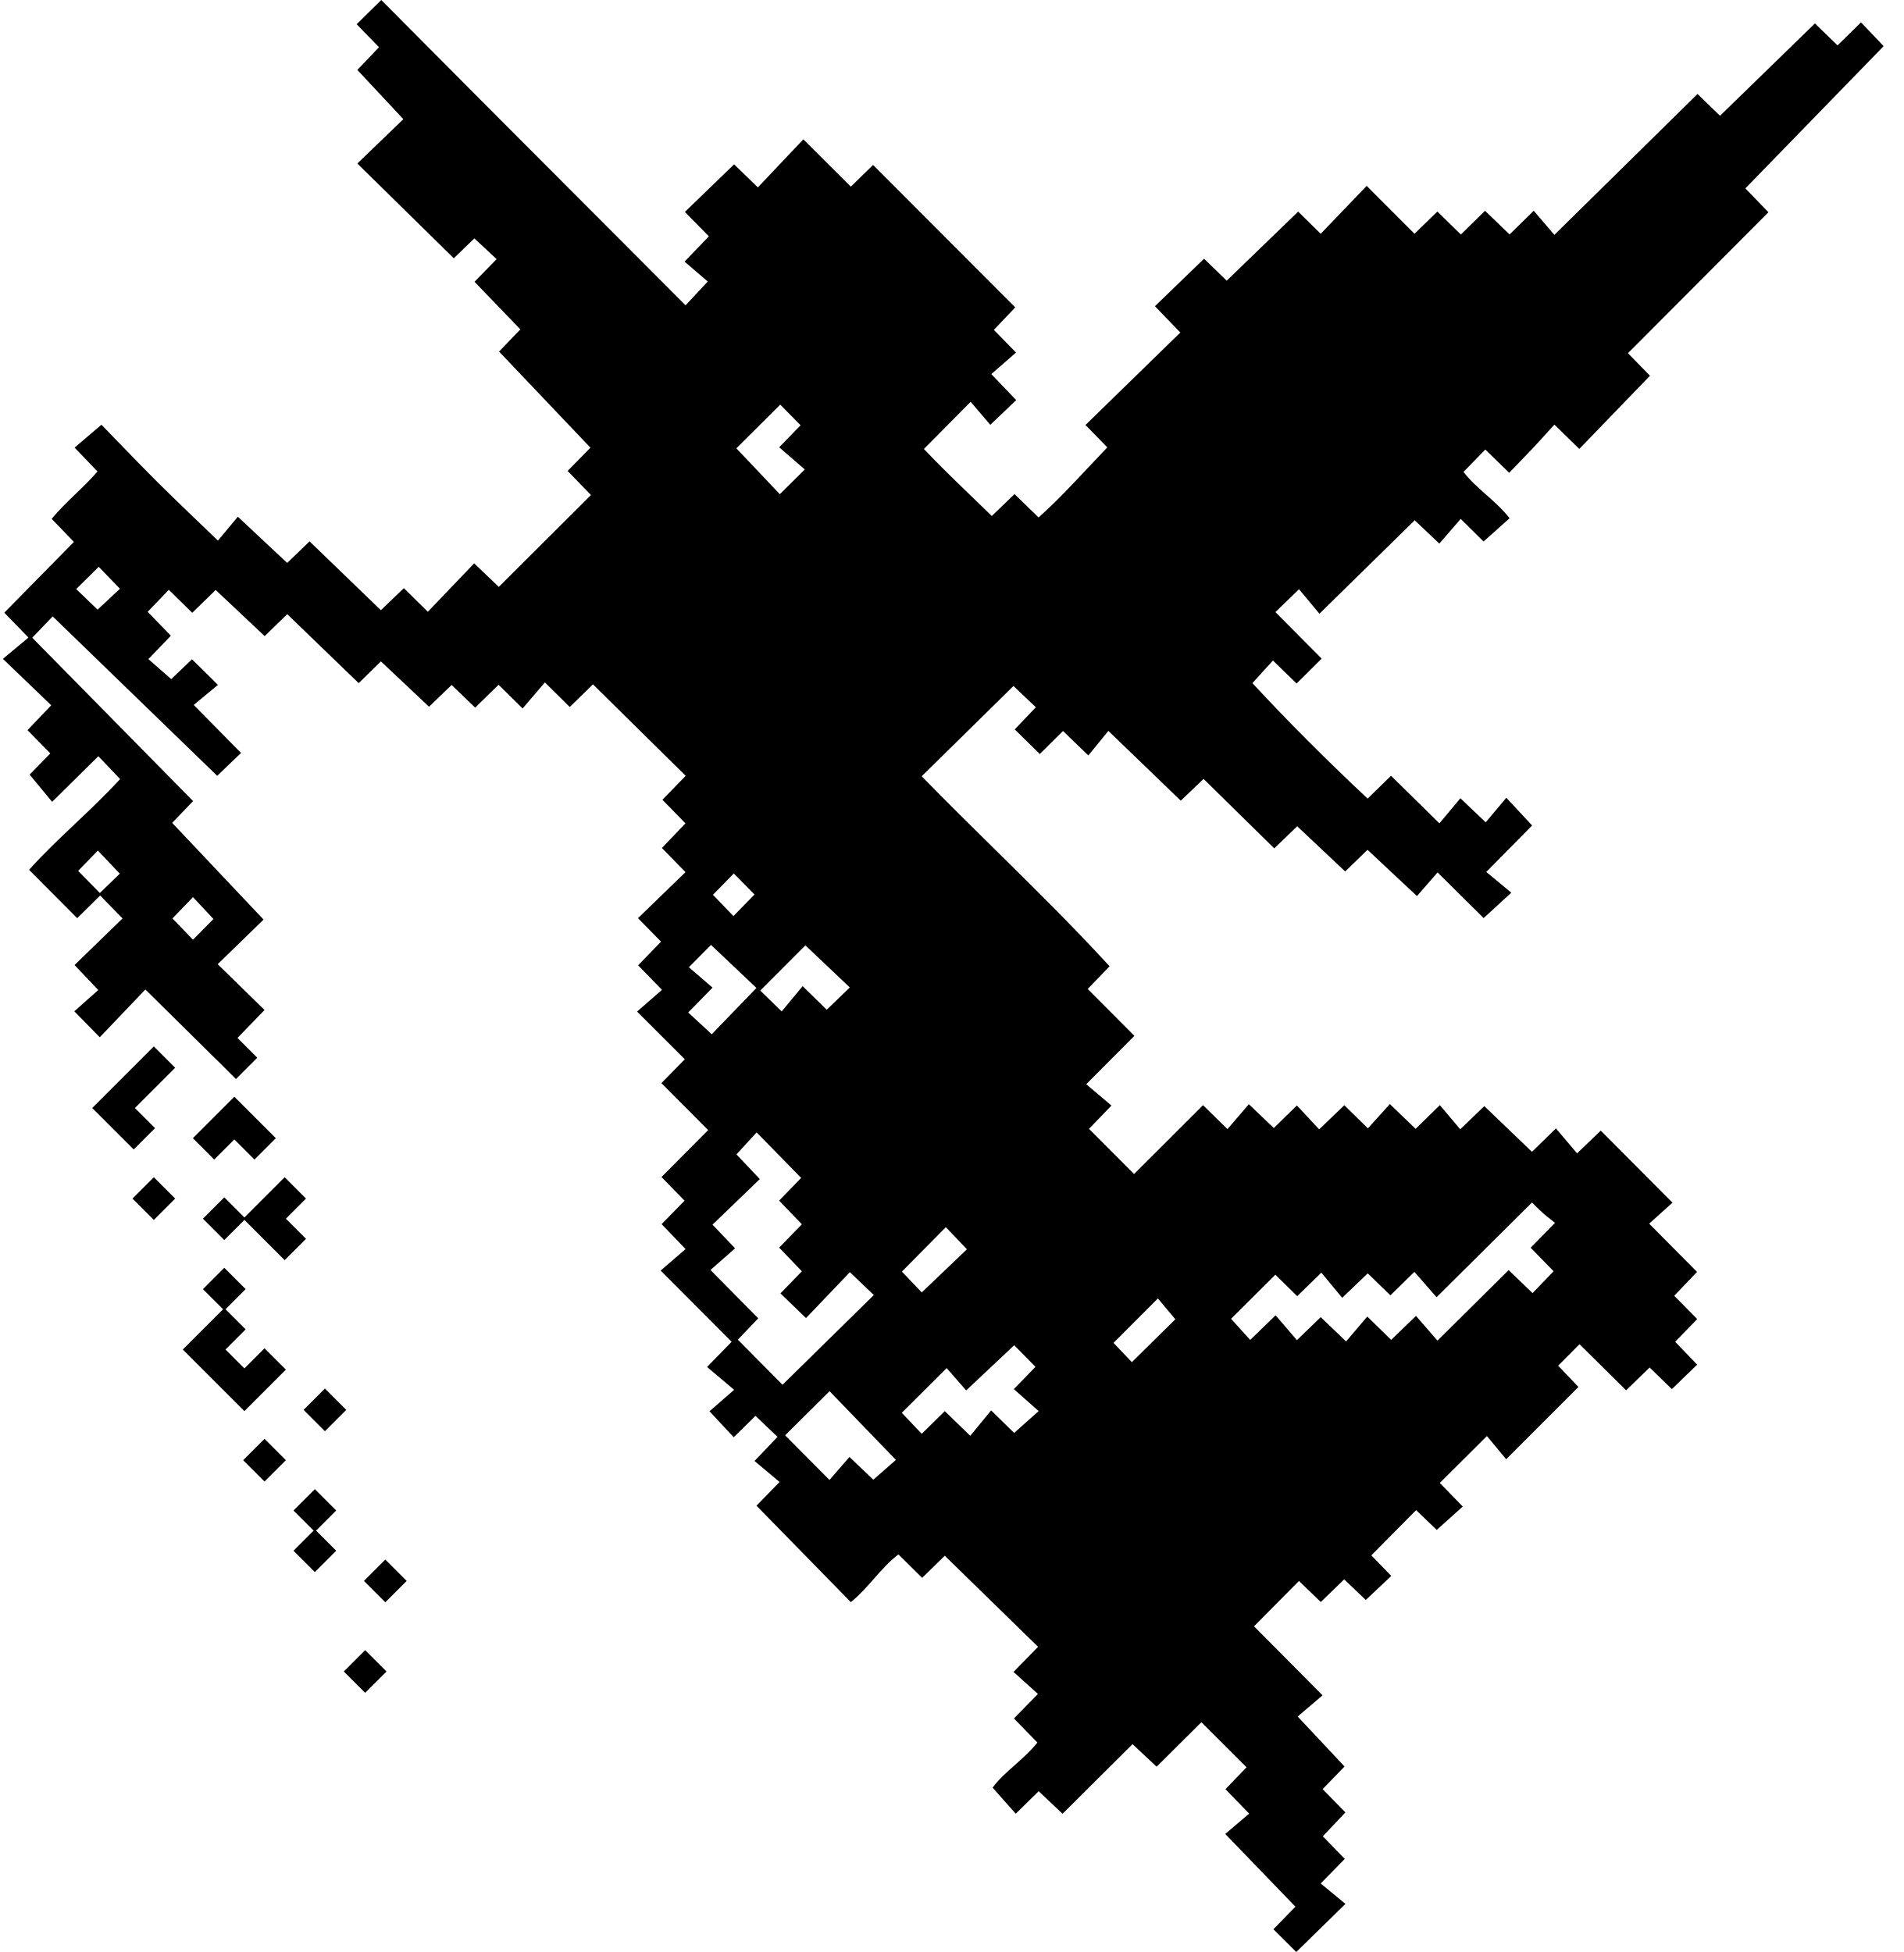
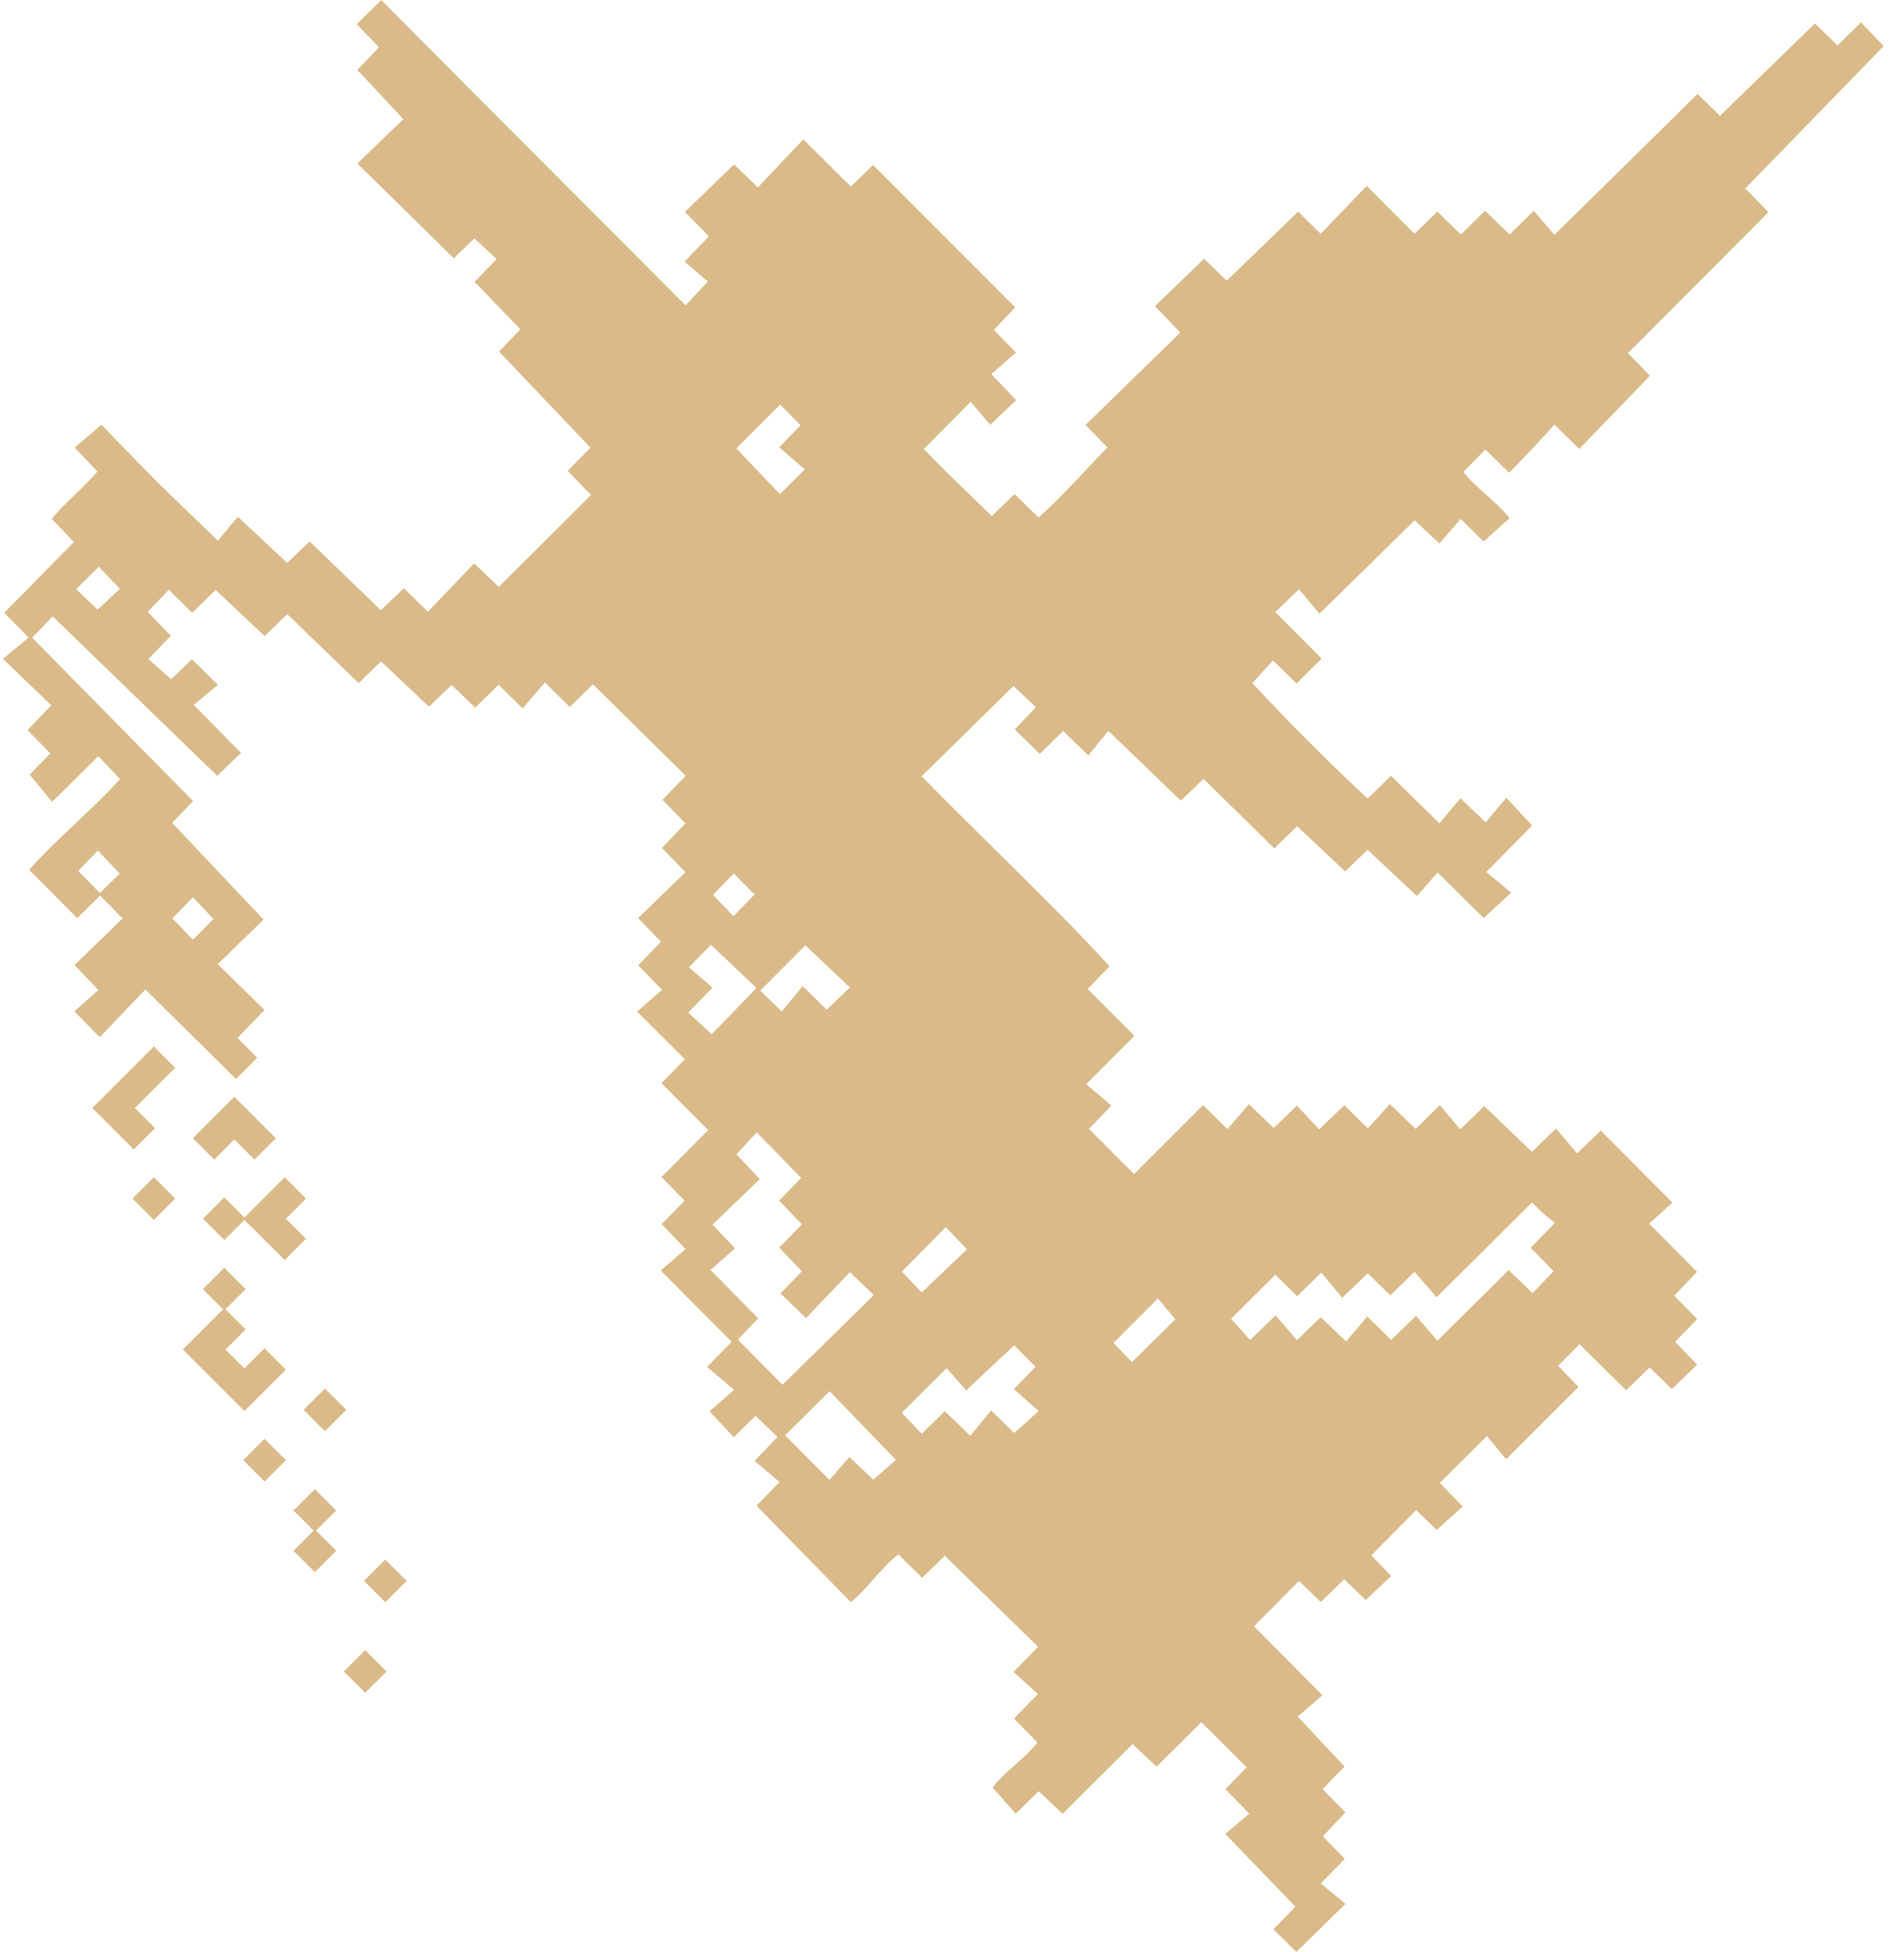
- <svg xmlns="http://www.w3.org/2000/svg" width="78" height="80" viewBox="0 0 78 80" fill="none" class="text-sage w-[27px] h-[27px]">
-   <path fill-rule="evenodd" clip-rule="evenodd" d="M28.972 56.023L30.08 56.96L29.071 57.839L30.065 58.903L30.956 58.027L31.859 58.888L30.916 59.876L31.943 60.737L30.997 61.709L34.863 65.662C35.219 65.373 35.514 65.038 35.807 64.705C36.121 64.349 36.431 63.996 36.812 63.705L37.786 64.666L38.712 63.76L42.535 67.492L41.528 68.522L42.529 69.424L41.547 70.429L42.507 71.417C42.222 71.772 41.89 72.066 41.571 72.349C41.235 72.646 40.913 72.932 40.672 73.264L41.62 74.333L42.559 73.41L43.538 74.336L46.406 71.481L47.392 72.406L49.227 70.582L51.078 72.429L50.213 73.326L51.184 74.329L50.204 75.162L53.08 78.143L52.177 79.068L53.115 80L55.129 78.028L54.116 77.192L55.102 76.184L54.202 75.258L55.128 74.28L54.194 73.325L55.093 72.398L53.172 70.349L54.191 69.481L51.384 66.652L53.224 64.794L54.119 65.656L55.077 64.728L55.963 65.573L57.007 64.588L56.19 63.744L58.026 61.89L58.869 62.702L59.936 61.744L58.995 60.776L60.926 58.855L61.716 59.805L64.676 56.843L63.845 55.971L64.72 55.09L66.63 56.981L67.593 56.044L68.504 56.931L69.54 55.929L68.639 54.99L69.543 54.061L68.602 53.105L69.536 52.127L67.574 50.149L68.53 49.289L65.591 46.337L64.62 47.269L63.754 46.246L62.772 47.206L60.819 45.333L59.833 46.282L58.997 45.292L58.005 46.264L56.949 45.249L56.049 46.244L55.083 45.296L54.052 46.286L53.14 45.305L52.194 46.231L51.172 45.255L50.295 46.275L49.294 45.294L46.469 48.116L44.621 46.264L45.541 45.31L44.508 44.435L46.482 42.453L44.569 40.532L45.465 39.601C43.945 37.945 42.356 36.379 40.766 34.812C39.761 33.821 38.756 32.83 37.766 31.815L41.527 28.114L42.444 28.986L41.579 29.893L42.605 30.902L43.557 29.959L44.595 30.961L45.415 29.954L48.382 32.815L49.316 31.923L52.213 34.769L53.153 33.863L55.119 35.716L56.034 34.828L58.06 36.724L58.904 35.755L60.792 37.626L61.925 36.585L60.9 35.736L62.778 33.832L61.722 32.695L60.876 33.702L59.839 32.715L58.98 33.744L56.997 31.794L56.038 32.73C54.373 31.168 52.797 29.595 51.317 27.997L52.158 27.07L53.127 28.013L54.154 26.993L52.26 25.085L53.227 24.148L54.064 25.152L57.967 21.323L58.976 22.278L59.852 21.267L60.788 22.193L61.856 21.239C61.562 20.866 61.216 20.559 60.879 20.26C60.546 19.964 60.221 19.676 59.967 19.341L60.86 18.423L61.838 19.376C61.944 19.266 62.047 19.16 62.148 19.056C62.37 18.828 62.579 18.612 62.785 18.393C62.989 18.176 63.189 17.955 63.397 17.726L63.398 17.725L63.401 17.722L63.401 17.721L63.402 17.721L63.402 17.72C63.496 17.616 63.592 17.511 63.691 17.403L64.712 18.398L67.607 15.4L66.706 14.474L72.462 8.699L71.516 7.721L77.182 1.891L76.254 0.917L75.293 1.861L74.366 0.961L70.477 4.745L69.556 3.851L63.69 9.626L62.844 8.637L61.855 9.609L60.848 8.638L59.859 9.612L58.896 8.67L57.959 9.58L55.999 7.618L54.115 9.582L53.192 8.672L50.265 11.503L49.336 10.603L47.323 12.55L48.364 13.628L44.478 17.417L45.372 18.335C45.112 18.605 44.859 18.875 44.607 19.143C43.937 19.858 43.279 20.559 42.556 21.207L41.57 20.25L40.639 21.148C40.346 20.861 40.054 20.579 39.766 20.301L39.765 20.3L39.764 20.3L39.763 20.298L39.762 20.298C39.09 19.65 38.441 19.023 37.857 18.4L39.773 16.467L40.577 17.411L41.639 16.398L40.619 15.332L41.631 14.449L40.723 13.52L41.599 12.598L35.774 6.76L34.863 7.65L32.917 5.71L31.054 7.68L30.079 6.736L28.062 8.686L29.046 9.686L28.05 10.722L29.001 11.538L28.091 12.513C26.587 11.003 25.086 9.499 23.588 7.999C20.921 5.327 18.264 2.666 15.623 0L14.614 0.993L15.53 1.935L14.642 2.866L16.527 4.884L14.642 6.701L18.594 10.585L19.436 9.77L20.349 10.619L19.444 11.549L21.322 13.499L20.449 14.408L24.193 18.348L23.258 19.301L24.215 20.287L20.438 24.053L19.428 23.088L17.531 25.073L16.548 24.105L15.606 25.008L12.684 22.187L11.768 23.071L9.746 21.177L8.929 22.156C8.659 21.895 8.394 21.641 8.134 21.392L8.134 21.391C7.555 20.837 7 20.305 6.455 19.762C5.894 19.203 5.344 18.634 4.817 18.088C4.592 17.856 4.372 17.628 4.157 17.407L3.056 18.345L3.996 19.323C3.707 19.655 3.398 19.954 3.091 20.25C2.753 20.577 2.417 20.901 2.117 21.263L3.028 22.21L0.176 25.11L1.166 26.13L0.119 27.002L2.099 28.905L1.127 29.924L2.062 30.877L1.214 31.746L2.137 32.862L4.03 30.992L4.921 31.929C4.342 32.562 3.715 33.156 3.093 33.746C2.433 34.371 1.779 34.991 1.191 35.648L3.164 37.63L4.104 36.702L5.021 37.641L3.055 39.551L4.027 40.575L3.045 41.447L4.088 42.511L5.957 40.552L8.87 43.431L8.872 43.429L9.667 44.224L10.541 43.349L9.732 42.539L10.839 41.393L8.92 39.516L10.8 37.688L7.055 33.724L7.912 32.831L1.321 26.136L2.159 25.263L8.9 31.796L9.876 30.858L7.938 28.891L8.93 28.069L7.866 27.019L7.016 27.834L6.08 27.012L7.001 26.054L6.051 25.074L6.917 24.172L7.877 25.115L8.837 24.179L10.844 26.07L11.77 25.171L14.697 27.998L15.608 27.106L17.579 28.964L18.505 28.073L19.47 29.001L20.429 28.065L21.414 29.035L22.327 27.968L23.346 28.975L24.297 28.047L28.096 31.795L27.143 32.778L28.086 33.744L27.122 34.754L28.088 35.743L26.142 37.63L27.085 38.592L26.147 39.563L27.124 40.567L26.104 41.458L28.06 43.412L27.101 44.39L29.017 46.315L27.104 48.239L28.05 49.208L27.11 50.169L28.09 51.191L27.071 52.073L29.978 54.991L28.972 56.023ZM31.133 48.323L30.176 47.311L31.003 46.41L32.827 48.274L31.925 49.206L32.857 50.177L31.926 51.132L32.857 52.102L31.979 53.008L33.026 54.019L34.824 52.138L35.805 53.076L32.063 56.753L30.233 54.905L31.068 54.029L29.112 52.049L30.119 51.161L29.195 50.191L31.133 48.323ZM54.996 53.189L56.043 52.187L56.971 53.087L57.955 52.125L58.862 53.165L62.774 49.283L62.806 49.315L62.837 49.345C62.864 49.372 62.892 49.4 62.919 49.427C63.024 49.531 63.124 49.63 63.23 49.724C63.329 49.812 63.433 49.894 63.548 49.984C63.602 50.026 63.657 50.07 63.716 50.117L62.718 51.137L63.659 52.1L62.796 52.996L61.816 52.053L58.9 54.944L58.019 53.93L57.003 54.913L56.024 53.956L55.156 54.977L54.115 53.981L53.142 54.925L52.267 53.906L51.226 54.916L50.443 54.049L52.257 52.242L53.153 53.122L54.141 52.157L54.996 53.189ZM36.95 57.902L38.789 56.069L39.589 56.984L41.557 55.133L42.428 56.018L41.542 56.931L42.559 57.831L41.554 58.727L40.611 57.803L39.756 58.845L38.712 57.833L37.768 58.762L36.95 57.902ZM35.784 60.644L34.806 59.712L33.988 60.654L32.17 58.825L33.991 57.016L36.71 59.832L35.784 60.644ZM30.995 40.49L29.163 42.387L28.199 41.495L29.197 40.477L28.226 39.641L29.133 38.726L30.995 40.49ZM31.953 20.254L30.172 18.374L31.97 16.583L32.804 17.429L31.927 18.331L32.976 19.24L31.953 20.254ZM33.875 41.382L32.888 40.416L32.03 41.452L31.152 40.597L33.001 38.744L34.821 40.47L33.875 41.382ZM36.955 52.115L38.755 50.294L39.62 51.2L37.768 52.968L36.955 52.115ZM48.159 54.069L46.378 55.826L45.626 55.036L47.444 53.215L48.159 54.069ZM4.914 24.13L3.998 24.986L3.123 24.143L4.045 23.228L4.914 24.13ZM7.907 36.768L8.746 37.664L7.907 38.512L7.066 37.641L7.907 36.768ZM4.909 35.806L4.091 36.598L3.202 35.691L4.009 34.86L4.909 35.806ZM30.068 35.798L30.916 36.66L30.052 37.545L29.213 36.672L30.068 35.798Z" fill="currentColor" />
-   <path d="M9.602 44.948L7.903 46.648L8.777 47.523L9.602 46.698L10.427 47.523L11.302 46.648L9.602 44.948Z" fill="currentColor" />
-   <path d="M6.303 42.886L7.178 43.761L5.528 45.411L6.353 46.236L5.478 47.11L3.779 45.411L6.303 42.886Z" fill="currentColor" />
-   <path d="M6.303 48.247L5.428 49.122L6.303 49.997L7.178 49.122L6.303 48.247Z" fill="currentColor" />
-   <path d="M9.24 53.658L10.065 52.834L9.19 51.959L8.315 52.834L9.14 53.658L7.49 55.308L10.014 57.832L11.714 56.132L10.839 55.258L10.014 56.082L9.24 55.308L10.065 54.483L9.24 53.658Z" fill="currentColor" />
-   <path d="M12.026 61.906L12.901 61.031L13.776 61.906L12.951 62.73L13.776 63.555L12.901 64.43L12.026 63.555L12.851 62.73L12.026 61.906Z" fill="currentColor" />
-   <path d="M9.964 59.844L10.839 58.969L11.714 59.844L10.839 60.718L9.964 59.844Z" fill="currentColor" />
-   <path d="M14.963 67.629L14.088 68.504L14.963 69.378L15.838 68.504L14.963 67.629Z" fill="currentColor" />
-   <path d="M10.014 49.897L9.19 49.072L8.315 49.947L9.19 50.822L10.014 49.997L11.664 51.646L12.539 50.772L11.714 49.947L12.539 49.122L11.664 48.247L10.014 49.897Z" fill="currentColor" />
-   <path d="M13.313 56.907L12.439 57.782L13.313 58.657L14.188 57.782L13.313 56.907Z" fill="currentColor" />
-   <path d="M14.913 64.792L15.788 63.917L16.663 64.792L15.788 65.667L14.913 64.792Z" fill="currentColor" />
+ <svg xmlns="http://www.w3.org/2000/svg" width="78" height="80" viewBox="0 0 78 80" fill="#daba89" class="text-sage w-[27px] h-[27px]">
+   <path fill-rule="evenodd" clip-rule="evenodd" d="M28.972 56.023L30.08 56.96L29.071 57.839L30.065 58.903L30.956 58.027L31.859 58.888L30.916 59.876L31.943 60.737L30.997 61.709L34.863 65.662C35.219 65.373 35.514 65.038 35.807 64.705C36.121 64.349 36.431 63.996 36.812 63.705L37.786 64.666L38.712 63.76L42.535 67.492L41.528 68.522L42.529 69.424L41.547 70.429L42.507 71.417C42.222 71.772 41.89 72.066 41.571 72.349C41.235 72.646 40.913 72.932 40.672 73.264L41.62 74.333L42.559 73.41L43.538 74.336L46.406 71.481L47.392 72.406L49.227 70.582L51.078 72.429L50.213 73.326L51.184 74.329L50.204 75.162L53.08 78.143L52.177 79.068L53.115 80L55.129 78.028L54.116 77.192L55.102 76.184L54.202 75.258L55.128 74.28L54.194 73.325L55.093 72.398L53.172 70.349L54.191 69.481L51.384 66.652L53.224 64.794L54.119 65.656L55.077 64.728L55.963 65.573L57.007 64.588L56.19 63.744L58.026 61.89L58.869 62.702L59.936 61.744L58.995 60.776L60.926 58.855L61.716 59.805L64.676 56.843L63.845 55.971L64.72 55.09L66.63 56.981L67.593 56.044L68.504 56.931L69.54 55.929L68.639 54.99L69.543 54.061L68.602 53.105L69.536 52.127L67.574 50.149L68.53 49.289L65.591 46.337L64.62 47.269L63.754 46.246L62.772 47.206L60.819 45.333L59.833 46.282L58.997 45.292L58.005 46.264L56.949 45.249L56.049 46.244L55.083 45.296L54.052 46.286L53.14 45.305L52.194 46.231L51.172 45.255L50.295 46.275L49.294 45.294L46.469 48.116L44.621 46.264L45.541 45.31L44.508 44.435L46.482 42.453L44.569 40.532L45.465 39.601C43.945 37.945 42.356 36.379 40.766 34.812C39.761 33.821 38.756 32.83 37.766 31.815L41.527 28.114L42.444 28.986L41.579 29.893L42.605 30.902L43.557 29.959L44.595 30.961L45.415 29.954L48.382 32.815L49.316 31.923L52.213 34.769L53.153 33.863L55.119 35.716L56.034 34.828L58.06 36.724L58.904 35.755L60.792 37.626L61.925 36.585L60.9 35.736L62.778 33.832L61.722 32.695L60.876 33.702L59.839 32.715L58.98 33.744L56.997 31.794L56.038 32.73C54.373 31.168 52.797 29.595 51.317 27.997L52.158 27.07L53.127 28.013L54.154 26.993L52.26 25.085L53.227 24.148L54.064 25.152L57.967 21.323L58.976 22.278L59.852 21.267L60.788 22.193L61.856 21.239C61.562 20.866 61.216 20.559 60.879 20.26C60.546 19.964 60.221 19.676 59.967 19.341L60.86 18.423L61.838 19.376C61.944 19.266 62.047 19.16 62.148 19.056C62.37 18.828 62.579 18.612 62.785 18.393C62.989 18.176 63.189 17.955 63.397 17.726L63.398 17.725L63.401 17.722L63.401 17.721L63.402 17.721L63.402 17.72C63.496 17.616 63.592 17.511 63.691 17.403L64.712 18.398L67.607 15.4L66.706 14.474L72.462 8.699L71.516 7.721L77.182 1.891L76.254 0.917L75.293 1.861L74.366 0.961L70.477 4.745L69.556 3.851L63.69 9.626L62.844 8.637L61.855 9.609L60.848 8.638L59.859 9.612L58.896 8.67L57.959 9.58L55.999 7.618L54.115 9.582L53.192 8.672L50.265 11.503L49.336 10.603L47.323 12.55L48.364 13.628L44.478 17.417L45.372 18.335C45.112 18.605 44.859 18.875 44.607 19.143C43.937 19.858 43.279 20.559 42.556 21.207L41.57 20.25L40.639 21.148C40.346 20.861 40.054 20.579 39.766 20.301L39.765 20.3L39.764 20.3L39.763 20.298L39.762 20.298C39.09 19.65 38.441 19.023 37.857 18.4L39.773 16.467L40.577 17.411L41.639 16.398L40.619 15.332L41.631 14.449L40.723 13.52L41.599 12.598L35.774 6.76L34.863 7.65L32.917 5.71L31.054 7.68L30.079 6.736L28.062 8.686L29.046 9.686L28.05 10.722L29.001 11.538L28.091 12.513C26.587 11.003 25.086 9.499 23.588 7.999C20.921 5.327 18.264 2.666 15.623 0L14.614 0.993L15.53 1.935L14.642 2.866L16.527 4.884L14.642 6.701L18.594 10.585L19.436 9.77L20.349 10.619L19.444 11.549L21.322 13.499L20.449 14.408L24.193 18.348L23.258 19.301L24.215 20.287L20.438 24.053L19.428 23.088L17.531 25.073L16.548 24.105L15.606 25.008L12.684 22.187L11.768 23.071L9.746 21.177L8.929 22.156C8.659 21.895 8.394 21.641 8.134 21.392L8.134 21.391C7.555 20.837 7 20.305 6.455 19.762C5.894 19.203 5.344 18.634 4.817 18.088C4.592 17.856 4.372 17.628 4.157 17.407L3.056 18.345L3.996 19.323C3.707 19.655 3.398 19.954 3.091 20.25C2.753 20.577 2.417 20.901 2.117 21.263L3.028 22.21L0.176 25.11L1.166 26.13L0.119 27.002L2.099 28.905L1.127 29.924L2.062 30.877L1.214 31.746L2.137 32.862L4.03 30.992L4.921 31.929C4.342 32.562 3.715 33.156 3.093 33.746C2.433 34.371 1.779 34.991 1.191 35.648L3.164 37.63L4.104 36.702L5.021 37.641L3.055 39.551L4.027 40.575L3.045 41.447L4.088 42.511L5.957 40.552L8.87 43.431L8.872 43.429L9.667 44.224L10.541 43.349L9.732 42.539L10.839 41.393L8.92 39.516L10.8 37.688L7.055 33.724L7.912 32.831L1.321 26.136L2.159 25.263L8.9 31.796L9.876 30.858L7.938 28.891L8.93 28.069L7.866 27.019L7.016 27.834L6.08 27.012L7.001 26.054L6.051 25.074L6.917 24.172L7.877 25.115L8.837 24.179L10.844 26.07L11.77 25.171L14.697 27.998L15.608 27.106L17.579 28.964L18.505 28.073L19.47 29.001L20.429 28.065L21.414 29.035L22.327 27.968L23.346 28.975L24.297 28.047L28.096 31.795L27.143 32.778L28.086 33.744L27.122 34.754L28.088 35.743L26.142 37.63L27.085 38.592L26.147 39.563L27.124 40.567L26.104 41.458L28.06 43.412L27.101 44.39L29.017 46.315L27.104 48.239L28.05 49.208L27.11 50.169L28.09 51.191L27.071 52.073L29.978 54.991L28.972 56.023ZM31.133 48.323L30.176 47.311L31.003 46.41L32.827 48.274L31.925 49.206L32.857 50.177L31.926 51.132L32.857 52.102L31.979 53.008L33.026 54.019L34.824 52.138L35.805 53.076L32.063 56.753L30.233 54.905L31.068 54.029L29.112 52.049L30.119 51.161L29.195 50.191L31.133 48.323ZM54.996 53.189L56.043 52.187L56.971 53.087L57.955 52.125L58.862 53.165L62.774 49.283L62.806 49.315L62.837 49.345C62.864 49.372 62.892 49.4 62.919 49.427C63.024 49.531 63.124 49.63 63.23 49.724C63.329 49.812 63.433 49.894 63.548 49.984C63.602 50.026 63.657 50.07 63.716 50.117L62.718 51.137L63.659 52.1L62.796 52.996L61.816 52.053L58.9 54.944L58.019 53.93L57.003 54.913L56.024 53.956L55.156 54.977L54.115 53.981L53.142 54.925L52.267 53.906L51.226 54.916L50.443 54.049L52.257 52.242L53.153 53.122L54.141 52.157L54.996 53.189ZM36.95 57.902L38.789 56.069L39.589 56.984L41.557 55.133L42.428 56.018L41.542 56.931L42.559 57.831L41.554 58.727L40.611 57.803L39.756 58.845L38.712 57.833L37.768 58.762L36.95 57.902ZM35.784 60.644L34.806 59.712L33.988 60.654L32.17 58.825L33.991 57.016L36.71 59.832L35.784 60.644ZM30.995 40.49L29.163 42.387L28.199 41.495L29.197 40.477L28.226 39.641L29.133 38.726L30.995 40.49ZM31.953 20.254L30.172 18.374L31.97 16.583L32.804 17.429L31.927 18.331L32.976 19.24L31.953 20.254ZM33.875 41.382L32.888 40.416L32.03 41.452L31.152 40.597L33.001 38.744L34.821 40.47L33.875 41.382ZM36.955 52.115L38.755 50.294L39.62 51.2L37.768 52.968L36.955 52.115ZM48.159 54.069L46.378 55.826L45.626 55.036L47.444 53.215L48.159 54.069ZM4.914 24.13L3.998 24.986L3.123 24.143L4.045 23.228L4.914 24.13ZM7.907 36.768L8.746 37.664L7.907 38.512L7.066 37.641L7.907 36.768ZM4.909 35.806L4.091 36.598L3.202 35.691L4.009 34.86L4.909 35.806ZM30.068 35.798L30.916 36.66L30.052 37.545L29.213 36.672L30.068 35.798Z" fill="#daba89" />
+   <path d="M9.602 44.948L7.903 46.648L8.777 47.523L9.602 46.698L10.427 47.523L11.302 46.648L9.602 44.948Z" fill="#daba89" />
+   <path d="M6.303 42.886L7.178 43.761L5.528 45.411L6.353 46.236L5.478 47.11L3.779 45.411L6.303 42.886Z" fill="#daba89" />
+   <path d="M6.303 48.247L5.428 49.122L6.303 49.997L7.178 49.122L6.303 48.247Z" fill="#daba89" />
+   <path d="M9.24 53.658L10.065 52.834L9.19 51.959L8.315 52.834L9.14 53.658L7.49 55.308L10.014 57.832L11.714 56.132L10.839 55.258L10.014 56.082L9.24 55.308L10.065 54.483L9.24 53.658Z" fill="#daba89" />
+   <path d="M12.026 61.906L12.901 61.031L13.776 61.906L12.951 62.73L13.776 63.555L12.901 64.43L12.026 63.555L12.851 62.73L12.026 61.906Z" fill="#daba89" />
+   <path d="M9.964 59.844L10.839 58.969L11.714 59.844L10.839 60.718L9.964 59.844Z" fill="#daba89" />
+   <path d="M14.963 67.629L14.088 68.504L14.963 69.378L15.838 68.504L14.963 67.629Z" fill="#daba89" />
+   <path d="M10.014 49.897L9.19 49.072L8.315 49.947L9.19 50.822L10.014 49.997L11.664 51.646L12.539 50.772L11.714 49.947L12.539 49.122L11.664 48.247L10.014 49.897Z" fill="#daba89" />
+   <path d="M13.313 56.907L12.439 57.782L13.313 58.657L14.188 57.782L13.313 56.907Z" fill="#daba89" />
+   <path d="M14.913 64.792L15.788 63.917L16.663 64.792L15.788 65.667L14.913 64.792Z" fill="#daba89" />
</svg>
